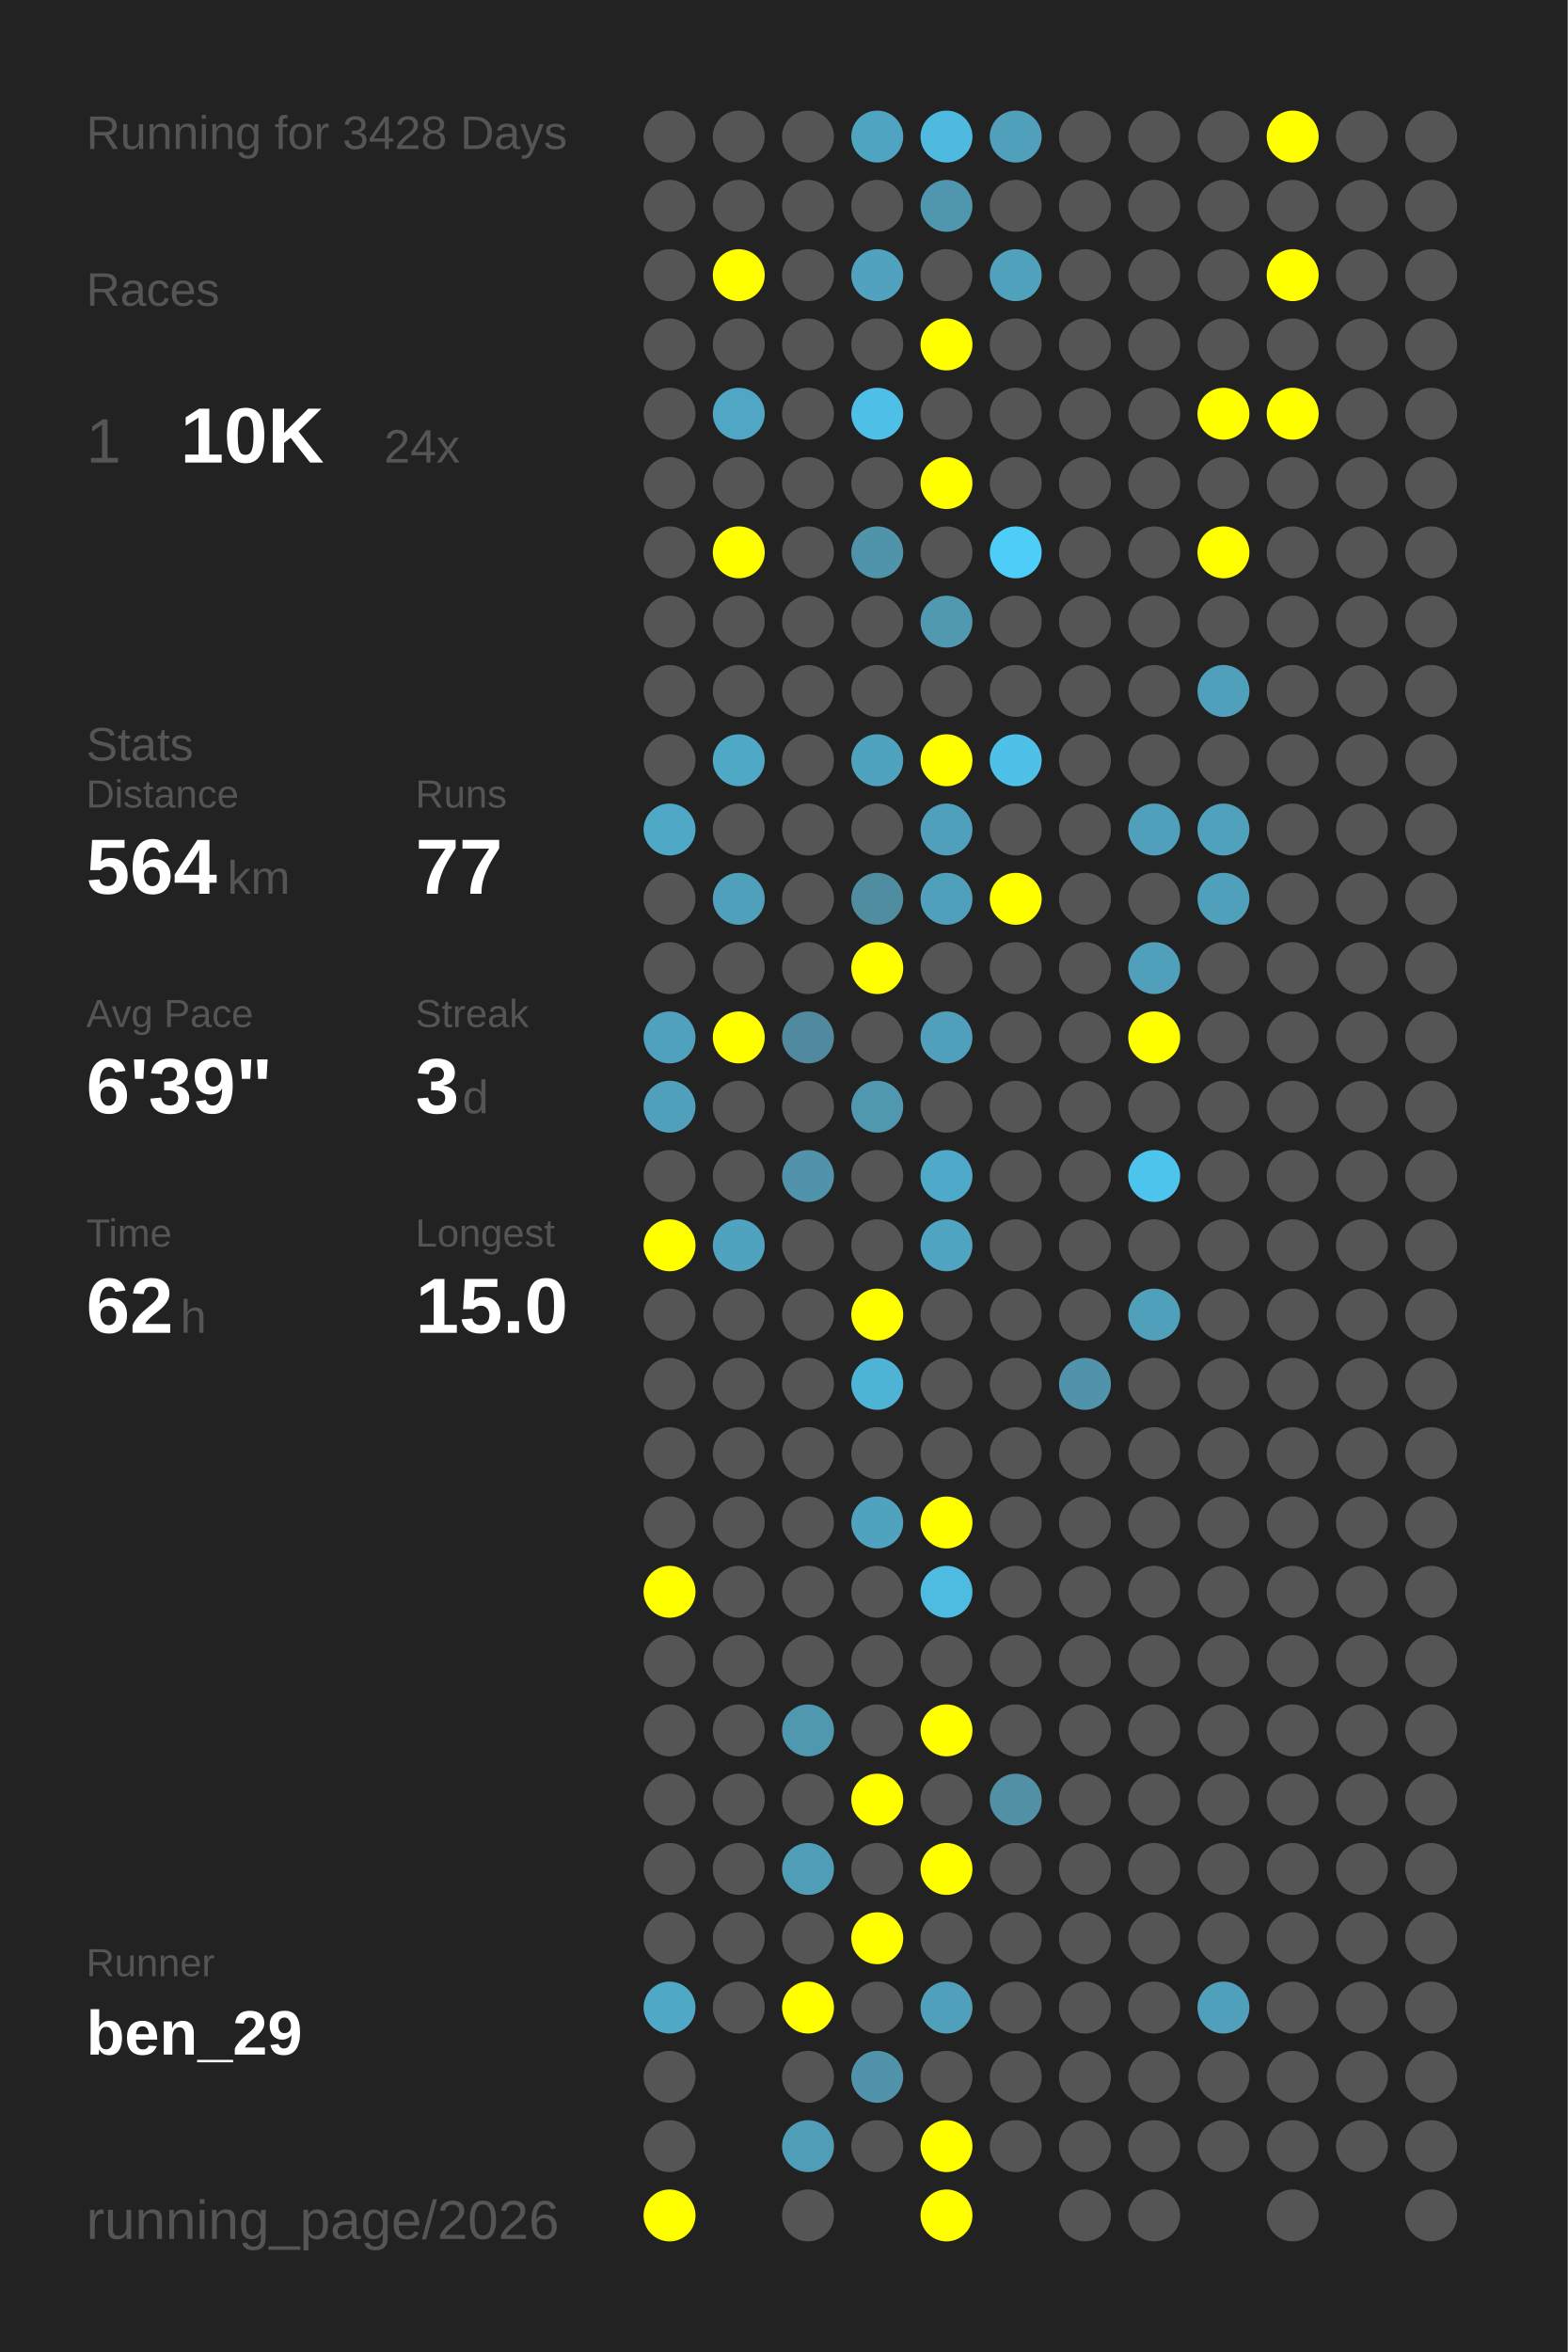
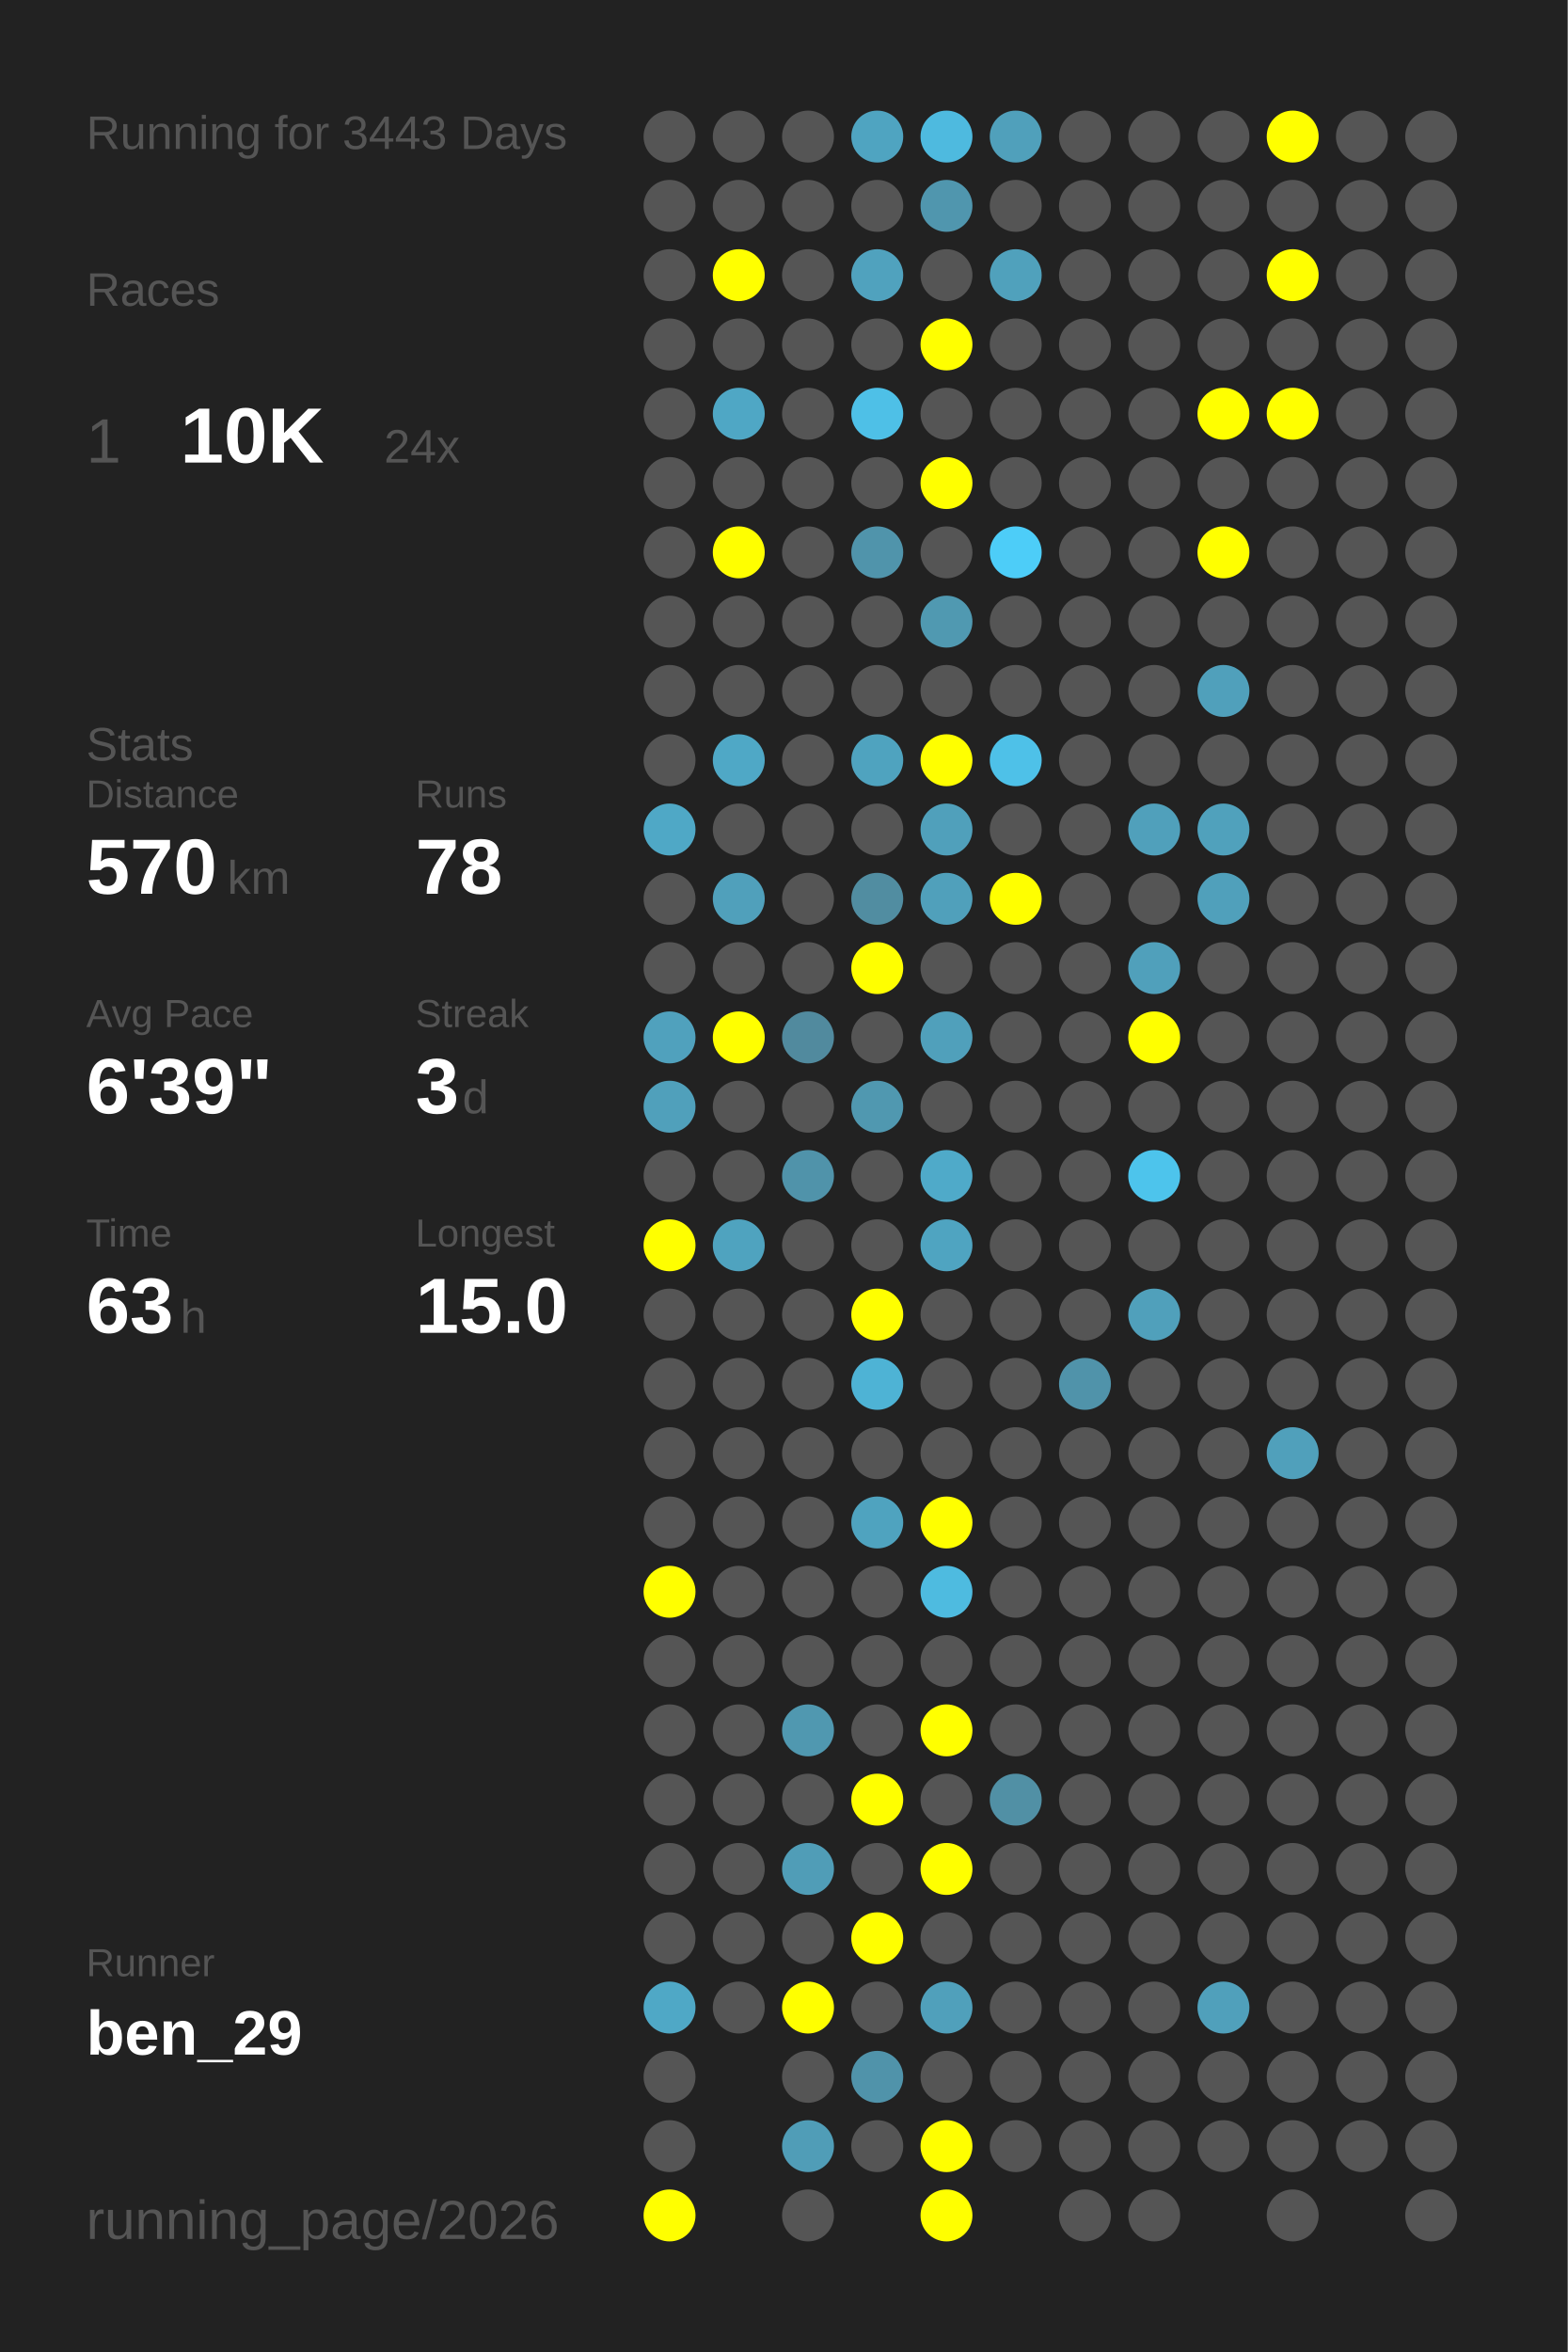
<svg xmlns="http://www.w3.org/2000/svg" baseProfile="full" height="300mm" version="1.1" viewBox="0,0,200,300" width="200mm">
  <defs />
  <rect fill="#222222" height="300" width="200" x="0" y="0" />
-   <text fill="#555555" style="font-size:6px; font-family:Arial;" x="11" y="19">Running for 3428 Days</text>
+   <text fill="#555555" style="font-size:6px; font-family:Arial;" x="11" y="19">Running for 3443 Days</text>
  <text fill="#555555" style="font-size:6px; font-family:Arial;" x="11" y="39">Races</text>
  <text fill="#555555" style="font-size:8px; font-family:Arial;" x="11" y="59">1</text>
  <text fill="#FFFFFF" style="font-size:10px; font-family:Arial; font-weight:bold;" x="23" y="59">10K</text>
  <text fill="#555555" style="font-size:6px; font-family:Arial;" x="49" y="59">24x</text>
  <text fill="#555555" style="font-size:6px; font-family:Arial;" x="11" y="97">Stats</text>
  <text fill="#555555" style="font-size:5px; font-family:Arial;" x="11" y="103">Distance</text>
-   <text fill="#FFFFFF" style="font-size:10px; font-family:Arial; font-weight:bold;" x="11" y="114">564</text>
+   <text fill="#FFFFFF" style="font-size:10px; font-family:Arial; font-weight:bold;" x="11" y="114">570</text>
  <text fill="#555555" style="font-size:6px; font-family:Arial;" x="29" y="114">km</text>
  <text fill="#555555" style="font-size:5px; font-family:Arial;" x="53" y="103">Runs</text>
-   <text fill="#FFFFFF" style="font-size:10px; font-family:Arial; font-weight:bold;" x="53" y="114">77</text>
+   <text fill="#FFFFFF" style="font-size:10px; font-family:Arial; font-weight:bold;" x="53" y="114">78</text>
  <text fill="#555555" style="font-size:5px; font-family:Arial;" x="11" y="131">Avg Pace</text>
  <text fill="#FFFFFF" style="font-size:10px; font-family:Arial; font-weight:bold;" x="11" y="142">6'39"</text>
  <text fill="#555555" style="font-size:5px; font-family:Arial;" x="53" y="131">Streak</text>
  <text fill="#FFFFFF" style="font-size:10px; font-family:Arial; font-weight:bold;" x="53" y="142">3</text>
  <text fill="#555555" style="font-size:6px; font-family:Arial;" x="59" y="142">d</text>
  <text fill="#555555" style="font-size:5px; font-family:Arial;" x="11" y="159">Time</text>
-   <text fill="#FFFFFF" style="font-size:10px; font-family:Arial; font-weight:bold;" x="11" y="170">62</text>
+   <text fill="#FFFFFF" style="font-size:10px; font-family:Arial; font-weight:bold;" x="11" y="170">63</text>
  <text fill="#555555" style="font-size:6px; font-family:Arial;" x="23" y="170">h</text>
  <text fill="#555555" style="font-size:5px; font-family:Arial;" x="53" y="159">Longest</text>
  <text fill="#FFFFFF" style="font-size:10px; font-family:Arial; font-weight:bold;" x="53" y="170">15.0</text>
  <text fill="#555555" style="font-size:5px; font-family:Arial;" x="11" y="252.065">Runner</text>
  <text fill="#FFFFFF" style="font-size:8px; font-family:Arial; font-weight:bold;" x="11" y="262.065">ben_29</text>
  <text fill="#555555" style="font-size:7px; font-family:Arial;" x="11" y="285.581">running_page/2026</text>
  <circle cx="85.417" cy="17.419" fill="#555555" r="3.312" />
  <circle cx="85.417" cy="26.258" fill="#555555" r="3.312" />
  <circle cx="85.417" cy="35.097" fill="#555555" r="3.312" />
  <circle cx="85.417" cy="43.935" fill="#555555" r="3.312" />
  <circle cx="85.417" cy="52.774" fill="#555555" r="3.312" />
  <circle cx="85.417" cy="61.613" fill="#555555" r="3.312" />
  <circle cx="85.417" cy="70.452" fill="#555555" r="3.312" />
  <circle cx="85.417" cy="79.29" fill="#555555" r="3.312" />
  <circle cx="85.417" cy="88.129" fill="#555555" r="3.312" />
  <circle cx="85.417" cy="96.968" fill="#555555" r="3.312" />
  <circle cx="85.417" cy="105.806" fill="#4fa8c6" r="3.312" />
  <circle cx="85.417" cy="114.645" fill="#555555" r="3.312" />
  <circle cx="85.417" cy="123.484" fill="#555555" r="3.312" />
  <circle cx="85.417" cy="132.323" fill="#50a1bd" r="3.312" />
  <circle cx="85.417" cy="141.161" fill="#50a0bb" r="3.312" />
  <circle cx="85.417" cy="150" fill="#555555" r="3.312" />
  <circle cx="85.417" cy="158.839" fill="#FFFF00" r="3.312" />
  <circle cx="85.417" cy="167.677" fill="#555555" r="3.312" />
  <circle cx="85.417" cy="176.516" fill="#555555" r="3.312" />
  <circle cx="85.417" cy="185.355" fill="#555555" r="3.312" />
  <circle cx="85.417" cy="194.194" fill="#555555" r="3.312" />
  <circle cx="85.417" cy="203.032" fill="#FFFF00" r="3.312" />
  <circle cx="85.417" cy="211.871" fill="#555555" r="3.312" />
  <circle cx="85.417" cy="220.71" fill="#555555" r="3.312" />
  <circle cx="85.417" cy="229.548" fill="#555555" r="3.312" />
  <circle cx="85.417" cy="238.387" fill="#555555" r="3.312" />
  <circle cx="85.417" cy="247.226" fill="#555555" r="3.312" />
  <circle cx="85.417" cy="256.065" fill="#4fa8c6" r="3.312" />
  <circle cx="85.417" cy="264.903" fill="#555555" r="3.312" />
  <circle cx="85.417" cy="273.742" fill="#555555" r="3.312" />
  <circle cx="85.417" cy="282.581" fill="#FFFF00" r="3.312" />
  <circle cx="94.25" cy="17.419" fill="#555555" r="3.312" />
  <circle cx="94.25" cy="26.258" fill="#555555" r="3.312" />
  <circle cx="94.25" cy="35.097" fill="#FFFF00" r="3.312" />
  <circle cx="94.25" cy="43.935" fill="#555555" r="3.312" />
  <circle cx="94.25" cy="52.774" fill="#4fa7c5" r="3.312" />
  <circle cx="94.25" cy="61.613" fill="#555555" r="3.312" />
  <circle cx="94.25" cy="70.452" fill="#FFFF00" r="3.312" />
  <circle cx="94.25" cy="79.29" fill="#555555" r="3.312" />
  <circle cx="94.25" cy="88.129" fill="#555555" r="3.312" />
  <circle cx="94.25" cy="96.968" fill="#4fa8c6" r="3.312" />
  <circle cx="94.25" cy="105.806" fill="#555555" r="3.312" />
  <circle cx="94.25" cy="114.645" fill="#50a0bb" r="3.312" />
  <circle cx="94.25" cy="123.484" fill="#555555" r="3.312" />
  <circle cx="94.25" cy="132.323" fill="#FFFF00" r="3.312" />
  <circle cx="94.25" cy="141.161" fill="#555555" r="3.312" />
  <circle cx="94.25" cy="150" fill="#555555" r="3.312" />
  <circle cx="94.25" cy="158.839" fill="#4fa3bf" r="3.312" />
  <circle cx="94.25" cy="167.677" fill="#555555" r="3.312" />
  <circle cx="94.25" cy="176.516" fill="#555555" r="3.312" />
  <circle cx="94.25" cy="185.355" fill="#555555" r="3.312" />
  <circle cx="94.25" cy="194.194" fill="#555555" r="3.312" />
  <circle cx="94.25" cy="203.032" fill="#555555" r="3.312" />
  <circle cx="94.25" cy="211.871" fill="#555555" r="3.312" />
  <circle cx="94.25" cy="220.71" fill="#555555" r="3.312" />
  <circle cx="94.25" cy="229.548" fill="#555555" r="3.312" />
  <circle cx="94.25" cy="238.387" fill="#555555" r="3.312" />
  <circle cx="94.25" cy="247.226" fill="#555555" r="3.312" />
  <circle cx="94.25" cy="256.065" fill="#555555" r="3.312" />
  <circle cx="103.083" cy="17.419" fill="#555555" r="3.312" />
  <circle cx="103.083" cy="26.258" fill="#555555" r="3.312" />
  <circle cx="103.083" cy="35.097" fill="#555555" r="3.312" />
  <circle cx="103.083" cy="43.935" fill="#555555" r="3.312" />
  <circle cx="103.083" cy="52.774" fill="#555555" r="3.312" />
  <circle cx="103.083" cy="61.613" fill="#555555" r="3.312" />
  <circle cx="103.083" cy="70.452" fill="#555555" r="3.312" />
  <circle cx="103.083" cy="79.29" fill="#555555" r="3.312" />
  <circle cx="103.083" cy="88.129" fill="#555555" r="3.312" />
  <circle cx="103.083" cy="96.968" fill="#555555" r="3.312" />
  <circle cx="103.083" cy="105.806" fill="#555555" r="3.312" />
  <circle cx="103.083" cy="114.645" fill="#555555" r="3.312" />
  <circle cx="103.083" cy="123.484" fill="#555555" r="3.312" />
  <circle cx="103.083" cy="132.323" fill="#518a9e" r="3.312" />
  <circle cx="103.083" cy="141.161" fill="#555555" r="3.312" />
  <circle cx="103.083" cy="150" fill="#5093aa" r="3.312" />
  <circle cx="103.083" cy="158.839" fill="#555555" r="3.312" />
  <circle cx="103.083" cy="167.677" fill="#555555" r="3.312" />
  <circle cx="103.083" cy="176.516" fill="#555555" r="3.312" />
  <circle cx="103.083" cy="185.355" fill="#555555" r="3.312" />
  <circle cx="103.083" cy="194.194" fill="#555555" r="3.312" />
  <circle cx="103.083" cy="203.032" fill="#555555" r="3.312" />
  <circle cx="103.083" cy="211.871" fill="#555555" r="3.312" />
  <circle cx="103.083" cy="220.71" fill="#5098b0" r="3.312" />
  <circle cx="103.083" cy="229.548" fill="#555555" r="3.312" />
  <circle cx="103.083" cy="238.387" fill="#509db7" r="3.312" />
  <circle cx="103.083" cy="247.226" fill="#555555" r="3.312" />
  <circle cx="103.083" cy="256.065" fill="#FFFF00" r="3.312" />
  <circle cx="103.083" cy="264.903" fill="#555555" r="3.312" />
  <circle cx="103.083" cy="273.742" fill="#509db7" r="3.312" />
  <circle cx="103.083" cy="282.581" fill="#555555" r="3.312" />
  <circle cx="111.917" cy="17.419" fill="#4fa4c1" r="3.312" />
  <circle cx="111.917" cy="26.258" fill="#555555" r="3.312" />
  <circle cx="111.917" cy="35.097" fill="#50a2be" r="3.312" />
  <circle cx="111.917" cy="43.935" fill="#555555" r="3.312" />
  <circle cx="111.917" cy="52.774" fill="#4ec0e7" r="3.312" />
  <circle cx="111.917" cy="61.613" fill="#555555" r="3.312" />
  <circle cx="111.917" cy="70.452" fill="#5094ab" r="3.312" />
  <circle cx="111.917" cy="79.29" fill="#555555" r="3.312" />
  <circle cx="111.917" cy="88.129" fill="#555555" r="3.312" />
  <circle cx="111.917" cy="96.968" fill="#4fa3bf" r="3.312" />
  <circle cx="111.917" cy="105.806" fill="#555555" r="3.312" />
  <circle cx="111.917" cy="114.645" fill="#518da1" r="3.312" />
  <circle cx="111.917" cy="123.484" fill="#FFFF00" r="3.312" />
  <circle cx="111.917" cy="132.323" fill="#555555" r="3.312" />
  <circle cx="111.917" cy="141.161" fill="#5098b0" r="3.312" />
  <circle cx="111.917" cy="150" fill="#555555" r="3.312" />
  <circle cx="111.917" cy="158.839" fill="#555555" r="3.312" />
  <circle cx="111.917" cy="167.677" fill="#FFFF00" r="3.312" />
  <circle cx="111.917" cy="176.516" fill="#4eb3d5" r="3.312" />
  <circle cx="111.917" cy="185.355" fill="#555555" r="3.312" />
  <circle cx="111.917" cy="194.194" fill="#4fa3bf" r="3.312" />
  <circle cx="111.917" cy="203.032" fill="#555555" r="3.312" />
  <circle cx="111.917" cy="211.871" fill="#555555" r="3.312" />
  <circle cx="111.917" cy="220.71" fill="#555555" r="3.312" />
  <circle cx="111.917" cy="229.548" fill="#FFFF00" r="3.312" />
  <circle cx="111.917" cy="238.387" fill="#555555" r="3.312" />
  <circle cx="111.917" cy="247.226" fill="#FFFF00" r="3.312" />
  <circle cx="111.917" cy="256.065" fill="#555555" r="3.312" />
  <circle cx="111.917" cy="264.903" fill="#5093aa" r="3.312" />
  <circle cx="111.917" cy="273.742" fill="#555555" r="3.312" />
  <circle cx="120.75" cy="17.419" fill="#4ebadf" r="3.312" />
  <circle cx="120.75" cy="26.258" fill="#5096ae" r="3.312" />
  <circle cx="120.75" cy="35.097" fill="#555555" r="3.312" />
  <circle cx="120.75" cy="43.935" fill="#FFFF00" r="3.312" />
  <circle cx="120.75" cy="52.774" fill="#555555" r="3.312" />
  <circle cx="120.75" cy="61.613" fill="#FFFF00" r="3.312" />
  <circle cx="120.75" cy="70.452" fill="#555555" r="3.312" />
  <circle cx="120.75" cy="79.29" fill="#5099b1" r="3.312" />
  <circle cx="120.75" cy="88.129" fill="#555555" r="3.312" />
  <circle cx="120.75" cy="96.968" fill="#FFFF00" r="3.312" />
  <circle cx="120.75" cy="105.806" fill="#50a0bb" r="3.312" />
  <circle cx="120.75" cy="114.645" fill="#50a0bb" r="3.312" />
  <circle cx="120.75" cy="123.484" fill="#555555" r="3.312" />
  <circle cx="120.75" cy="132.323" fill="#50a0bb" r="3.312" />
  <circle cx="120.75" cy="141.161" fill="#555555" r="3.312" />
  <circle cx="120.75" cy="150" fill="#4faac9" r="3.312" />
  <circle cx="120.75" cy="158.839" fill="#4fa4c1" r="3.312" />
  <circle cx="120.75" cy="167.677" fill="#555555" r="3.312" />
  <circle cx="120.75" cy="176.516" fill="#555555" r="3.312" />
  <circle cx="120.75" cy="185.355" fill="#555555" r="3.312" />
  <circle cx="120.75" cy="194.194" fill="#FFFF00" r="3.312" />
  <circle cx="120.75" cy="203.032" fill="#4ebbe0" r="3.312" />
  <circle cx="120.75" cy="211.871" fill="#555555" r="3.312" />
  <circle cx="120.75" cy="220.71" fill="#FFFF00" r="3.312" />
  <circle cx="120.75" cy="229.548" fill="#555555" r="3.312" />
  <circle cx="120.75" cy="238.387" fill="#FFFF00" r="3.312" />
  <circle cx="120.75" cy="247.226" fill="#555555" r="3.312" />
  <circle cx="120.75" cy="256.065" fill="#50a0bb" r="3.312" />
  <circle cx="120.75" cy="264.903" fill="#555555" r="3.312" />
  <circle cx="120.75" cy="273.742" fill="#FFFF00" r="3.312" />
  <circle cx="120.75" cy="282.581" fill="#FFFF00" r="3.312" />
  <circle cx="129.583" cy="17.419" fill="#50a0bb" r="3.312" />
  <circle cx="129.583" cy="26.258" fill="#555555" r="3.312" />
  <circle cx="129.583" cy="35.097" fill="#50a1bc" r="3.312" />
  <circle cx="129.583" cy="43.935" fill="#555555" r="3.312" />
  <circle cx="129.583" cy="52.774" fill="#555555" r="3.312" />
  <circle cx="129.583" cy="61.613" fill="#555555" r="3.312" />
  <circle cx="129.583" cy="70.452" fill="#4dcdf8" r="3.312" />
  <circle cx="129.583" cy="79.29" fill="#555555" r="3.312" />
  <circle cx="129.583" cy="88.129" fill="#555555" r="3.312" />
  <circle cx="129.583" cy="96.968" fill="#4ec1e8" r="3.312" />
  <circle cx="129.583" cy="105.806" fill="#555555" r="3.312" />
  <circle cx="129.583" cy="114.645" fill="#FFFF00" r="3.312" />
  <circle cx="129.583" cy="123.484" fill="#555555" r="3.312" />
  <circle cx="129.583" cy="132.323" fill="#555555" r="3.312" />
  <circle cx="129.583" cy="141.161" fill="#555555" r="3.312" />
  <circle cx="129.583" cy="150" fill="#555555" r="3.312" />
  <circle cx="129.583" cy="158.839" fill="#555555" r="3.312" />
  <circle cx="129.583" cy="167.677" fill="#555555" r="3.312" />
  <circle cx="129.583" cy="176.516" fill="#555555" r="3.312" />
  <circle cx="129.583" cy="185.355" fill="#555555" r="3.312" />
  <circle cx="129.583" cy="194.194" fill="#555555" r="3.312" />
  <circle cx="129.583" cy="203.032" fill="#555555" r="3.312" />
  <circle cx="129.583" cy="211.871" fill="#555555" r="3.312" />
  <circle cx="129.583" cy="220.71" fill="#555555" r="3.312" />
  <circle cx="129.583" cy="229.548" fill="#5190a5" r="3.312" />
  <circle cx="129.583" cy="238.387" fill="#555555" r="3.312" />
  <circle cx="129.583" cy="247.226" fill="#555555" r="3.312" />
  <circle cx="129.583" cy="256.065" fill="#555555" r="3.312" />
  <circle cx="129.583" cy="264.903" fill="#555555" r="3.312" />
  <circle cx="129.583" cy="273.742" fill="#555555" r="3.312" />
  <circle cx="138.417" cy="17.419" fill="#555555" r="3.312" />
  <circle cx="138.417" cy="26.258" fill="#555555" r="3.312" />
  <circle cx="138.417" cy="35.097" fill="#555555" r="3.312" />
  <circle cx="138.417" cy="43.935" fill="#555555" r="3.312" />
  <circle cx="138.417" cy="52.774" fill="#555555" r="3.312" />
  <circle cx="138.417" cy="61.613" fill="#555555" r="3.312" />
  <circle cx="138.417" cy="70.452" fill="#555555" r="3.312" />
  <circle cx="138.417" cy="79.29" fill="#555555" r="3.312" />
  <circle cx="138.417" cy="88.129" fill="#555555" r="3.312" />
  <circle cx="138.417" cy="96.968" fill="#555555" r="3.312" />
  <circle cx="138.417" cy="105.806" fill="#555555" r="3.312" />
  <circle cx="138.417" cy="114.645" fill="#555555" r="3.312" />
  <circle cx="138.417" cy="123.484" fill="#555555" r="3.312" />
  <circle cx="138.417" cy="132.323" fill="#555555" r="3.312" />
  <circle cx="138.417" cy="141.161" fill="#555555" r="3.312" />
  <circle cx="138.417" cy="150" fill="#555555" r="3.312" />
  <circle cx="138.417" cy="158.839" fill="#555555" r="3.312" />
  <circle cx="138.417" cy="167.677" fill="#555555" r="3.312" />
  <circle cx="138.417" cy="176.516" fill="#5093aa" r="3.312" />
  <circle cx="138.417" cy="185.355" fill="#555555" r="3.312" />
  <circle cx="138.417" cy="194.194" fill="#555555" r="3.312" />
  <circle cx="138.417" cy="203.032" fill="#555555" r="3.312" />
  <circle cx="138.417" cy="211.871" fill="#555555" r="3.312" />
  <circle cx="138.417" cy="220.71" fill="#555555" r="3.312" />
  <circle cx="138.417" cy="229.548" fill="#555555" r="3.312" />
  <circle cx="138.417" cy="238.387" fill="#555555" r="3.312" />
  <circle cx="138.417" cy="247.226" fill="#555555" r="3.312" />
  <circle cx="138.417" cy="256.065" fill="#555555" r="3.312" />
  <circle cx="138.417" cy="264.903" fill="#555555" r="3.312" />
  <circle cx="138.417" cy="273.742" fill="#555555" r="3.312" />
  <circle cx="138.417" cy="282.581" fill="#555555" r="3.312" />
  <circle cx="147.25" cy="17.419" fill="#555555" r="3.312" />
  <circle cx="147.25" cy="26.258" fill="#555555" r="3.312" />
  <circle cx="147.25" cy="35.097" fill="#555555" r="3.312" />
  <circle cx="147.25" cy="43.935" fill="#555555" r="3.312" />
  <circle cx="147.25" cy="52.774" fill="#555555" r="3.312" />
  <circle cx="147.25" cy="61.613" fill="#555555" r="3.312" />
  <circle cx="147.25" cy="70.452" fill="#555555" r="3.312" />
  <circle cx="147.25" cy="79.29" fill="#555555" r="3.312" />
  <circle cx="147.25" cy="88.129" fill="#555555" r="3.312" />
  <circle cx="147.25" cy="96.968" fill="#555555" r="3.312" />
  <circle cx="147.25" cy="105.806" fill="#50a0bb" r="3.312" />
  <circle cx="147.25" cy="114.645" fill="#555555" r="3.312" />
  <circle cx="147.25" cy="123.484" fill="#50a0bb" r="3.312" />
  <circle cx="147.25" cy="132.323" fill="#FFFF00" r="3.312" />
  <circle cx="147.25" cy="141.161" fill="#555555" r="3.312" />
  <circle cx="147.25" cy="150" fill="#4dc4ec" r="3.312" />
  <circle cx="147.25" cy="158.839" fill="#555555" r="3.312" />
  <circle cx="147.25" cy="167.677" fill="#50a0bb" r="3.312" />
  <circle cx="147.25" cy="176.516" fill="#555555" r="3.312" />
  <circle cx="147.25" cy="185.355" fill="#555555" r="3.312" />
  <circle cx="147.25" cy="194.194" fill="#555555" r="3.312" />
  <circle cx="147.25" cy="203.032" fill="#555555" r="3.312" />
  <circle cx="147.25" cy="211.871" fill="#555555" r="3.312" />
  <circle cx="147.25" cy="220.71" fill="#555555" r="3.312" />
  <circle cx="147.25" cy="229.548" fill="#555555" r="3.312" />
  <circle cx="147.25" cy="238.387" fill="#555555" r="3.312" />
  <circle cx="147.25" cy="247.226" fill="#555555" r="3.312" />
  <circle cx="147.25" cy="256.065" fill="#555555" r="3.312" />
  <circle cx="147.25" cy="264.903" fill="#555555" r="3.312" />
  <circle cx="147.25" cy="273.742" fill="#555555" r="3.312" />
  <circle cx="147.25" cy="282.581" fill="#555555" r="3.312" />
  <circle cx="156.083" cy="17.419" fill="#555555" r="3.312" />
  <circle cx="156.083" cy="26.258" fill="#555555" r="3.312" />
  <circle cx="156.083" cy="35.097" fill="#555555" r="3.312" />
  <circle cx="156.083" cy="43.935" fill="#555555" r="3.312" />
  <circle cx="156.083" cy="52.774" fill="#FFFF00" r="3.312" />
  <circle cx="156.083" cy="61.613" fill="#555555" r="3.312" />
  <circle cx="156.083" cy="70.452" fill="#FFFF00" r="3.312" />
  <circle cx="156.083" cy="79.29" fill="#555555" r="3.312" />
  <circle cx="156.083" cy="88.129" fill="#50a0bb" r="3.312" />
  <circle cx="156.083" cy="96.968" fill="#555555" r="3.312" />
  <circle cx="156.083" cy="105.806" fill="#50a1bc" r="3.312" />
  <circle cx="156.083" cy="114.645" fill="#50a0bb" r="3.312" />
  <circle cx="156.083" cy="123.484" fill="#555555" r="3.312" />
  <circle cx="156.083" cy="132.323" fill="#555555" r="3.312" />
  <circle cx="156.083" cy="141.161" fill="#555555" r="3.312" />
  <circle cx="156.083" cy="150" fill="#555555" r="3.312" />
  <circle cx="156.083" cy="158.839" fill="#555555" r="3.312" />
  <circle cx="156.083" cy="167.677" fill="#555555" r="3.312" />
  <circle cx="156.083" cy="176.516" fill="#555555" r="3.312" />
  <circle cx="156.083" cy="185.355" fill="#555555" r="3.312" />
  <circle cx="156.083" cy="194.194" fill="#555555" r="3.312" />
  <circle cx="156.083" cy="203.032" fill="#555555" r="3.312" />
  <circle cx="156.083" cy="211.871" fill="#555555" r="3.312" />
  <circle cx="156.083" cy="220.71" fill="#555555" r="3.312" />
  <circle cx="156.083" cy="229.548" fill="#555555" r="3.312" />
  <circle cx="156.083" cy="238.387" fill="#555555" r="3.312" />
  <circle cx="156.083" cy="247.226" fill="#555555" r="3.312" />
  <circle cx="156.083" cy="256.065" fill="#50a0bb" r="3.312" />
  <circle cx="156.083" cy="264.903" fill="#555555" r="3.312" />
  <circle cx="156.083" cy="273.742" fill="#555555" r="3.312" />
  <circle cx="164.917" cy="17.419" fill="#FFFF00" r="3.312" />
  <circle cx="164.917" cy="26.258" fill="#555555" r="3.312" />
  <circle cx="164.917" cy="35.097" fill="#FFFF00" r="3.312" />
  <circle cx="164.917" cy="43.935" fill="#555555" r="3.312" />
  <circle cx="164.917" cy="52.774" fill="#FFFF00" r="3.312" />
  <circle cx="164.917" cy="61.613" fill="#555555" r="3.312" />
  <circle cx="164.917" cy="70.452" fill="#555555" r="3.312" />
  <circle cx="164.917" cy="79.29" fill="#555555" r="3.312" />
  <circle cx="164.917" cy="88.129" fill="#555555" r="3.312" />
  <circle cx="164.917" cy="96.968" fill="#555555" r="3.312" />
  <circle cx="164.917" cy="105.806" fill="#555555" r="3.312" />
  <circle cx="164.917" cy="114.645" fill="#555555" r="3.312" />
  <circle cx="164.917" cy="123.484" fill="#555555" r="3.312" />
  <circle cx="164.917" cy="132.323" fill="#555555" r="3.312" />
  <circle cx="164.917" cy="141.161" fill="#555555" r="3.312" />
  <circle cx="164.917" cy="150" fill="#555555" r="3.312" />
  <circle cx="164.917" cy="158.839" fill="#555555" r="3.312" />
  <circle cx="164.917" cy="167.677" fill="#555555" r="3.312" />
  <circle cx="164.917" cy="176.516" fill="#555555" r="3.312" />
-   <circle cx="164.917" cy="185.355" fill="#555555" r="3.312" />
+   <circle cx="164.917" cy="185.355" fill="#50a0bb" r="3.312" />
  <circle cx="164.917" cy="194.194" fill="#555555" r="3.312" />
  <circle cx="164.917" cy="203.032" fill="#555555" r="3.312" />
  <circle cx="164.917" cy="211.871" fill="#555555" r="3.312" />
  <circle cx="164.917" cy="220.71" fill="#555555" r="3.312" />
  <circle cx="164.917" cy="229.548" fill="#555555" r="3.312" />
  <circle cx="164.917" cy="238.387" fill="#555555" r="3.312" />
  <circle cx="164.917" cy="247.226" fill="#555555" r="3.312" />
  <circle cx="164.917" cy="256.065" fill="#555555" r="3.312" />
  <circle cx="164.917" cy="264.903" fill="#555555" r="3.312" />
  <circle cx="164.917" cy="273.742" fill="#555555" r="3.312" />
  <circle cx="164.917" cy="282.581" fill="#555555" r="3.312" />
  <circle cx="173.75" cy="17.419" fill="#555555" r="3.312" />
  <circle cx="173.75" cy="26.258" fill="#555555" r="3.312" />
  <circle cx="173.75" cy="35.097" fill="#555555" r="3.312" />
  <circle cx="173.75" cy="43.935" fill="#555555" r="3.312" />
  <circle cx="173.75" cy="52.774" fill="#555555" r="3.312" />
  <circle cx="173.75" cy="61.613" fill="#555555" r="3.312" />
  <circle cx="173.75" cy="70.452" fill="#555555" r="3.312" />
  <circle cx="173.75" cy="79.29" fill="#555555" r="3.312" />
  <circle cx="173.75" cy="88.129" fill="#555555" r="3.312" />
  <circle cx="173.75" cy="96.968" fill="#555555" r="3.312" />
  <circle cx="173.75" cy="105.806" fill="#555555" r="3.312" />
  <circle cx="173.75" cy="114.645" fill="#555555" r="3.312" />
  <circle cx="173.75" cy="123.484" fill="#555555" r="3.312" />
  <circle cx="173.75" cy="132.323" fill="#555555" r="3.312" />
  <circle cx="173.75" cy="141.161" fill="#555555" r="3.312" />
  <circle cx="173.75" cy="150" fill="#555555" r="3.312" />
  <circle cx="173.75" cy="158.839" fill="#555555" r="3.312" />
  <circle cx="173.75" cy="167.677" fill="#555555" r="3.312" />
  <circle cx="173.75" cy="176.516" fill="#555555" r="3.312" />
  <circle cx="173.75" cy="185.355" fill="#555555" r="3.312" />
  <circle cx="173.75" cy="194.194" fill="#555555" r="3.312" />
  <circle cx="173.75" cy="203.032" fill="#555555" r="3.312" />
  <circle cx="173.75" cy="211.871" fill="#555555" r="3.312" />
  <circle cx="173.75" cy="220.71" fill="#555555" r="3.312" />
  <circle cx="173.75" cy="229.548" fill="#555555" r="3.312" />
  <circle cx="173.75" cy="238.387" fill="#555555" r="3.312" />
  <circle cx="173.75" cy="247.226" fill="#555555" r="3.312" />
  <circle cx="173.75" cy="256.065" fill="#555555" r="3.312" />
  <circle cx="173.75" cy="264.903" fill="#555555" r="3.312" />
  <circle cx="173.75" cy="273.742" fill="#555555" r="3.312" />
  <circle cx="182.583" cy="17.419" fill="#555555" r="3.312" />
  <circle cx="182.583" cy="26.258" fill="#555555" r="3.312" />
  <circle cx="182.583" cy="35.097" fill="#555555" r="3.312" />
  <circle cx="182.583" cy="43.935" fill="#555555" r="3.312" />
  <circle cx="182.583" cy="52.774" fill="#555555" r="3.312" />
  <circle cx="182.583" cy="61.613" fill="#555555" r="3.312" />
  <circle cx="182.583" cy="70.452" fill="#555555" r="3.312" />
  <circle cx="182.583" cy="79.29" fill="#555555" r="3.312" />
  <circle cx="182.583" cy="88.129" fill="#555555" r="3.312" />
  <circle cx="182.583" cy="96.968" fill="#555555" r="3.312" />
  <circle cx="182.583" cy="105.806" fill="#555555" r="3.312" />
  <circle cx="182.583" cy="114.645" fill="#555555" r="3.312" />
  <circle cx="182.583" cy="123.484" fill="#555555" r="3.312" />
  <circle cx="182.583" cy="132.323" fill="#555555" r="3.312" />
  <circle cx="182.583" cy="141.161" fill="#555555" r="3.312" />
  <circle cx="182.583" cy="150" fill="#555555" r="3.312" />
  <circle cx="182.583" cy="158.839" fill="#555555" r="3.312" />
  <circle cx="182.583" cy="167.677" fill="#555555" r="3.312" />
  <circle cx="182.583" cy="176.516" fill="#555555" r="3.312" />
  <circle cx="182.583" cy="185.355" fill="#555555" r="3.312" />
  <circle cx="182.583" cy="194.194" fill="#555555" r="3.312" />
  <circle cx="182.583" cy="203.032" fill="#555555" r="3.312" />
  <circle cx="182.583" cy="211.871" fill="#555555" r="3.312" />
  <circle cx="182.583" cy="220.71" fill="#555555" r="3.312" />
  <circle cx="182.583" cy="229.548" fill="#555555" r="3.312" />
  <circle cx="182.583" cy="238.387" fill="#555555" r="3.312" />
  <circle cx="182.583" cy="247.226" fill="#555555" r="3.312" />
  <circle cx="182.583" cy="256.065" fill="#555555" r="3.312" />
  <circle cx="182.583" cy="264.903" fill="#555555" r="3.312" />
  <circle cx="182.583" cy="273.742" fill="#555555" r="3.312" />
  <circle cx="182.583" cy="282.581" fill="#555555" r="3.312" />
</svg>
